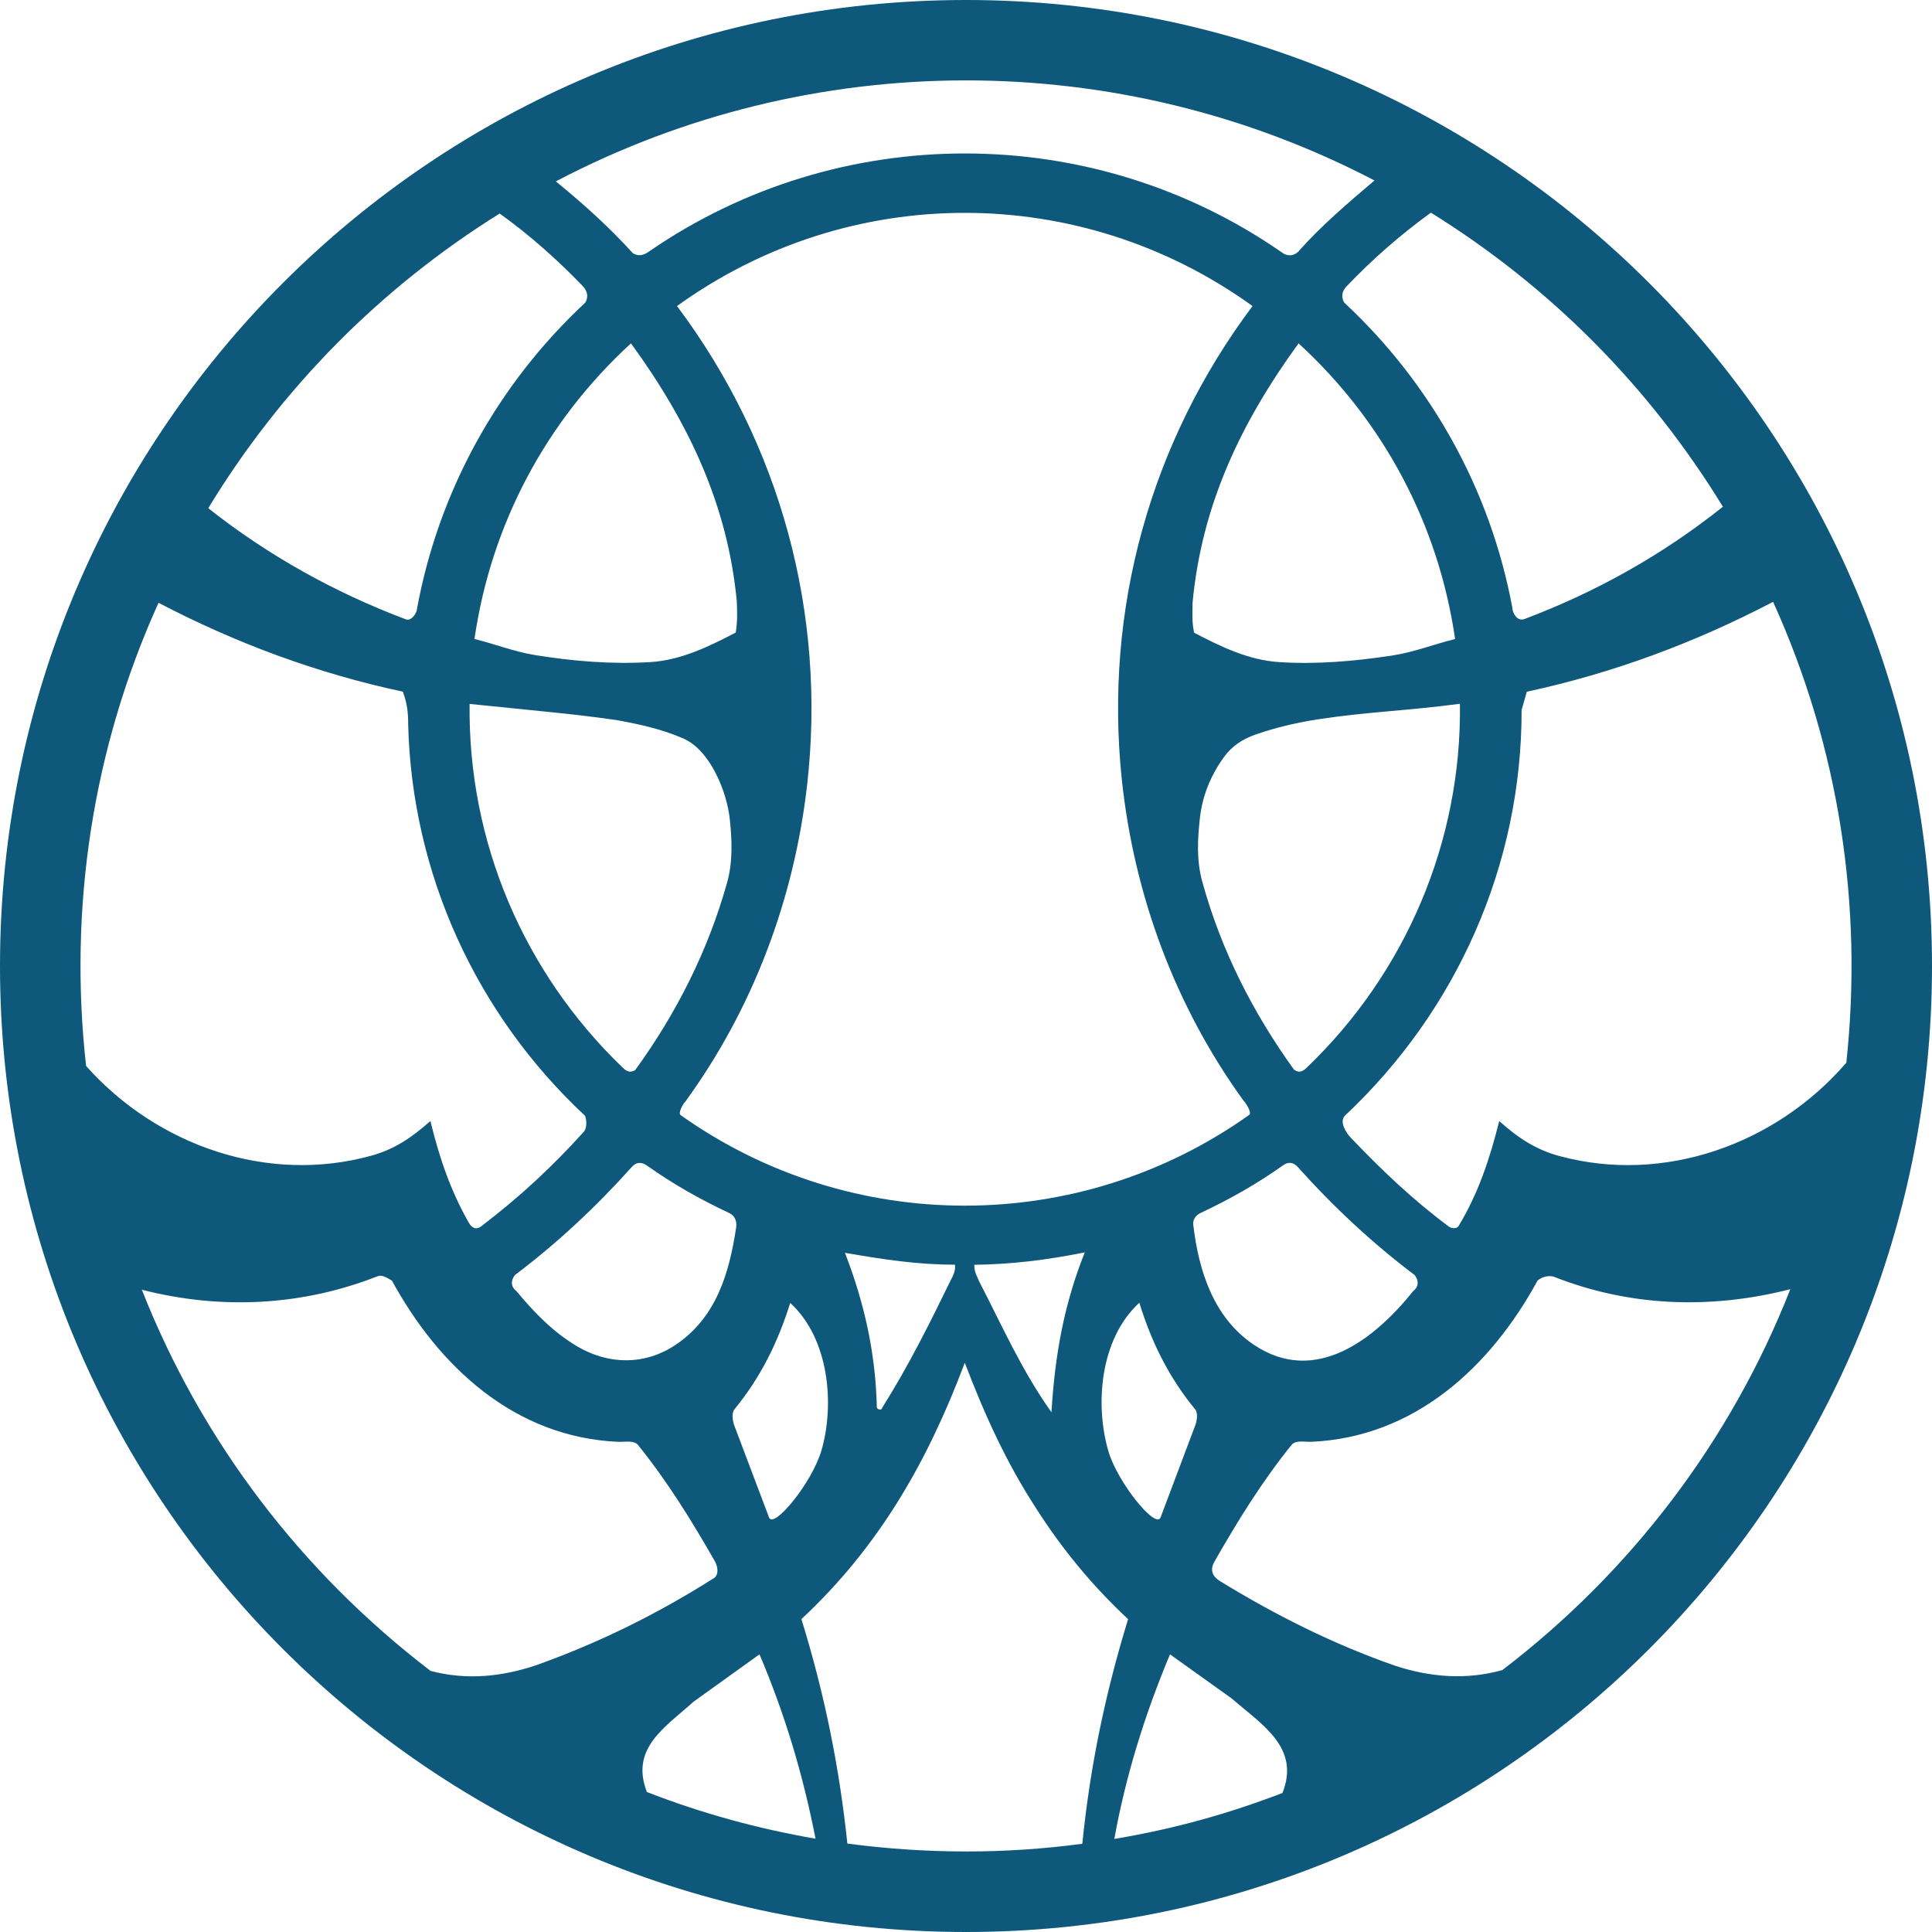
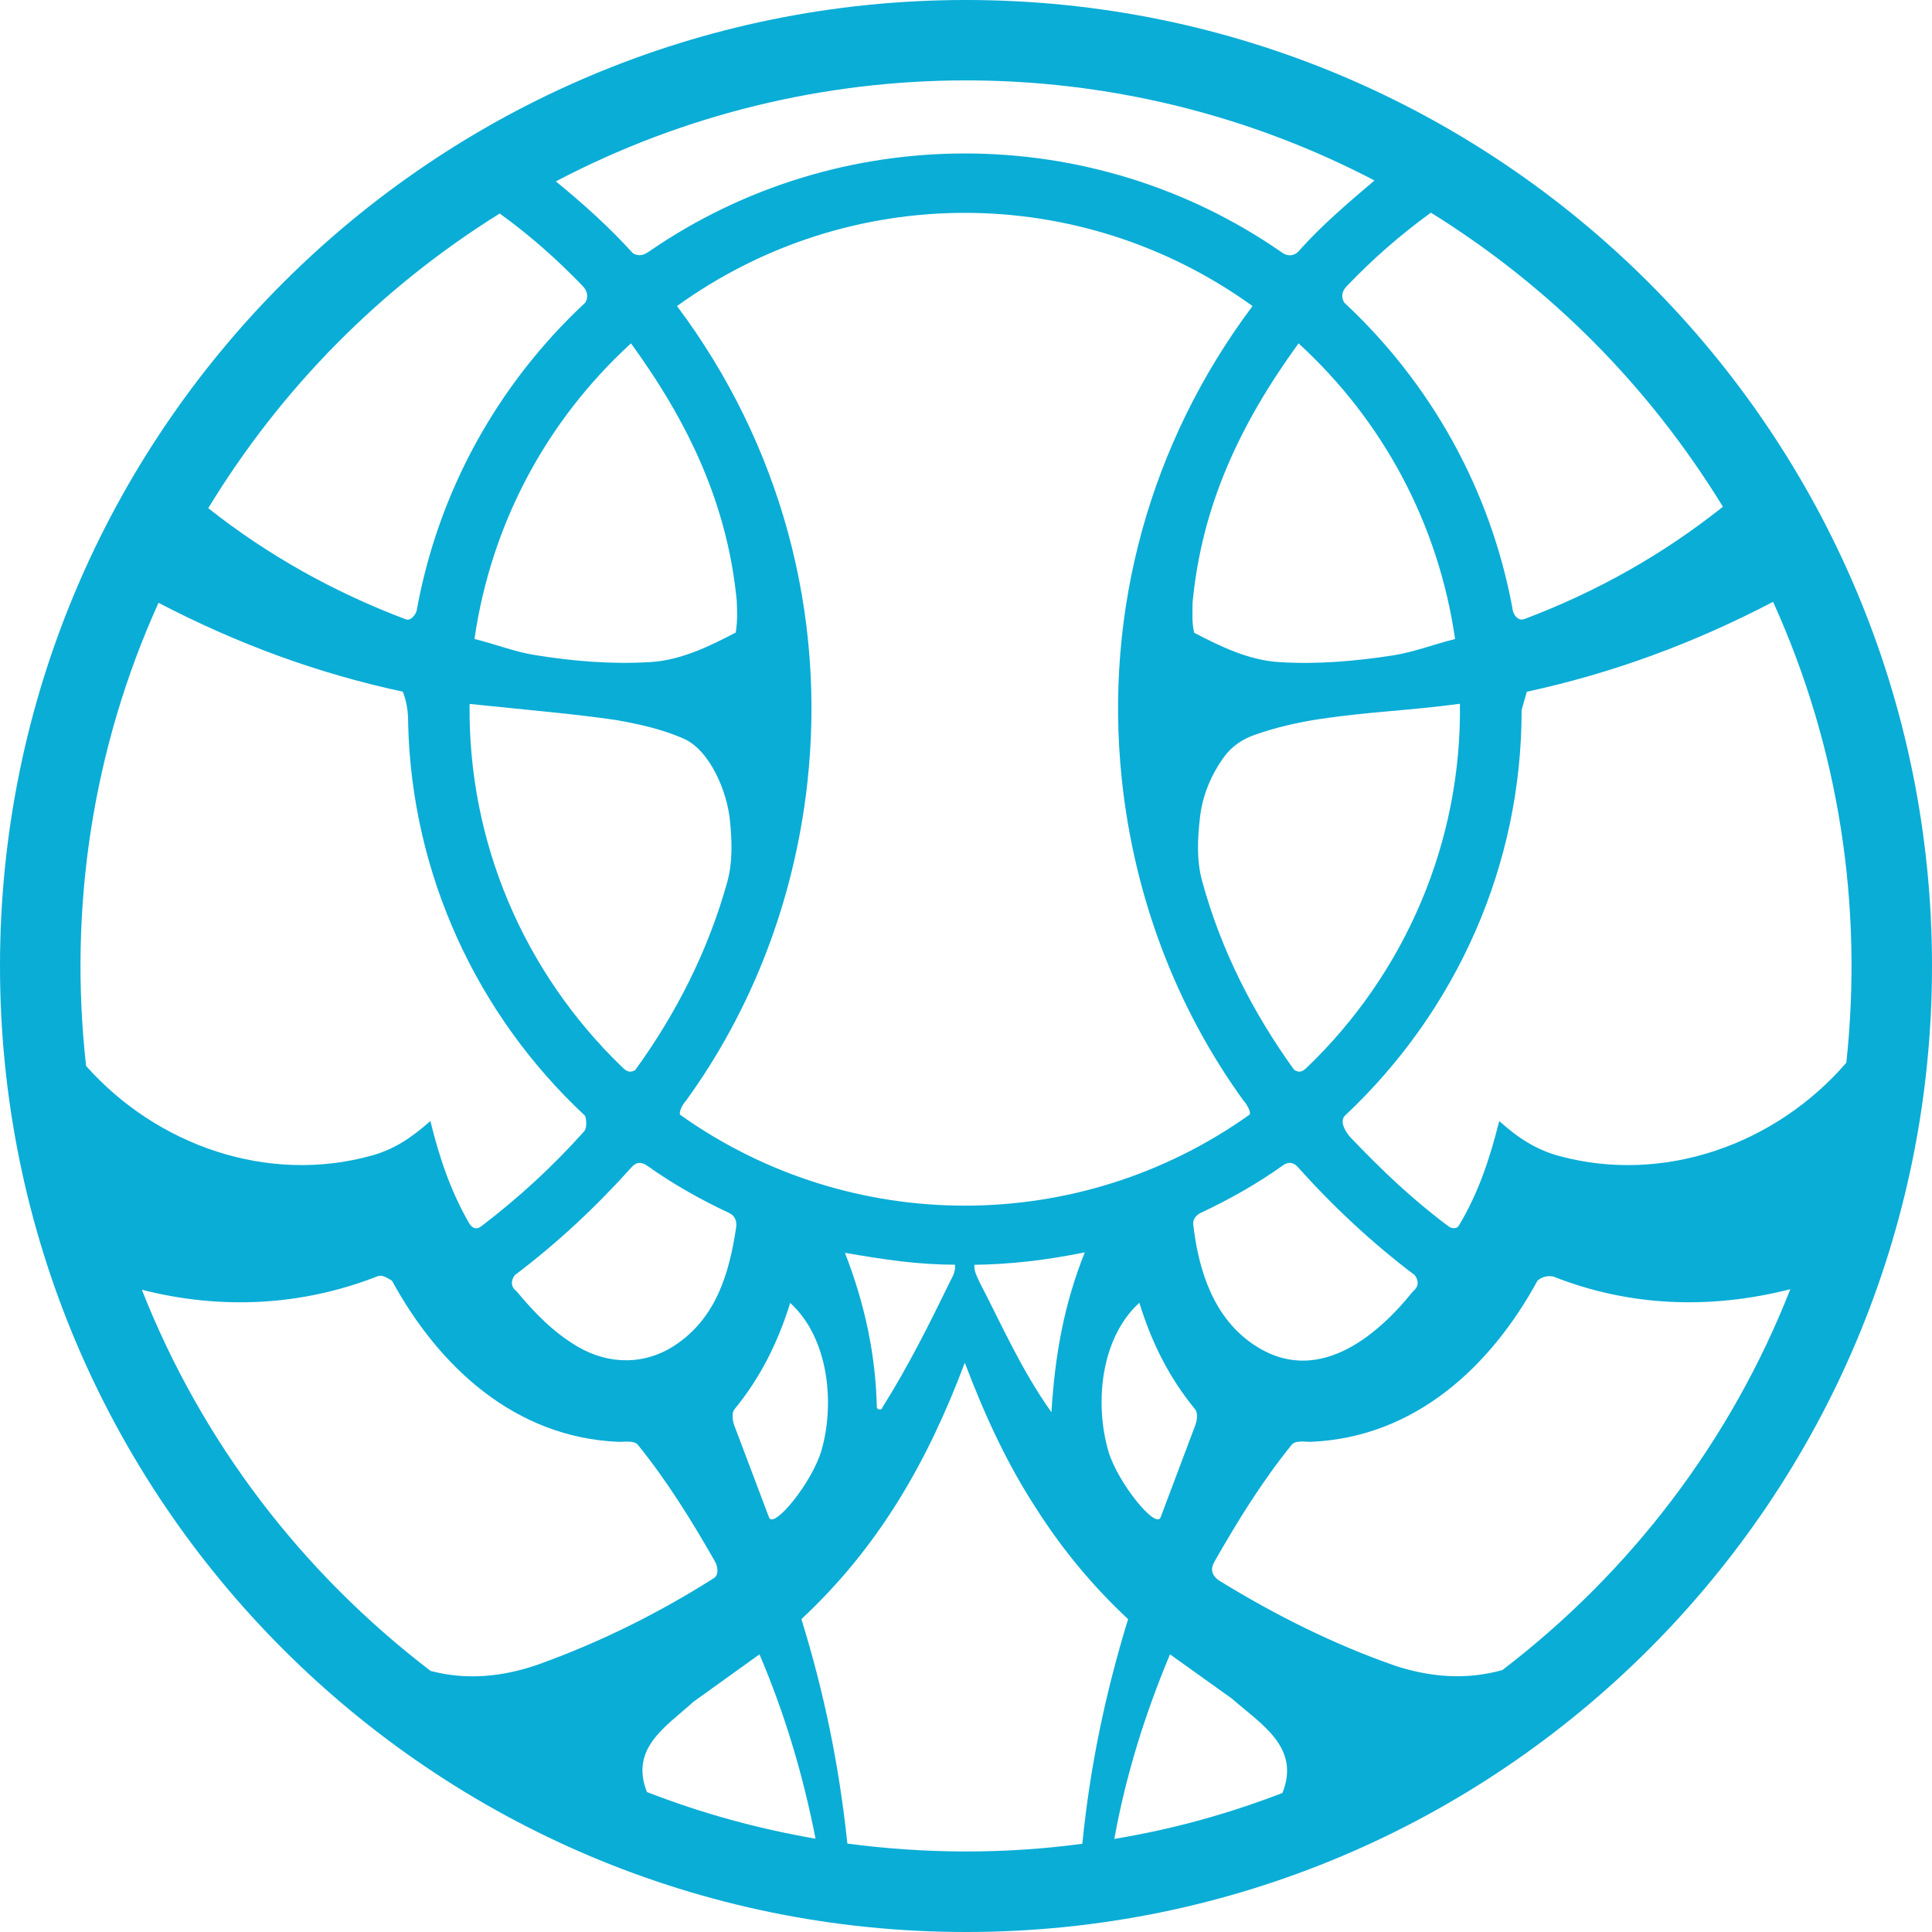
<svg xmlns="http://www.w3.org/2000/svg" id="Layer_1" data-name="Layer 1" viewBox="0 0 991.1 991.1">
  <defs>
    <style>
      .cls-1 {
-         fill: #0e587c;
+         fill: #0aadd6;
      }
    </style>
  </defs>
  <path class="cls-1" d="M991.1,495.55c0,273.68-221.86,495.55-495.55,495.55S0,769.23,0,495.55,221.86,0,495.55,0s495.55,221.86,495.55,495.55ZM657.46,129.4c3.24,2.55,7.13,1.87,9.43-1.33,11.63-12.89,24.6-23.94,38.21-35.49-131.59-68.73-289.04-68.33-419.95.47,14.52,11.88,27.65,23.73,39.54,36.9,3.19,1.74,5.54.94,8.33-.98,97.46-67.14,227.32-66.99,324.45.44ZM640.86,571.9c1.54-1.1-2.14-6.67-2.88-7.18-35.06-48.41-56.22-105.41-62.51-164.95-9.12-86.97,14.59-172.76,67.07-242.77-88.39-63.72-206.83-63.76-295.24,0,53.06,70.83,76.73,157.8,66.75,245.67-6.7,58.74-27.86,114.92-62.59,162.6-1.16,1.04-3.69,5.79-2.32,6.76,87.15,61.9,204.37,62.04,291.72-.12ZM213.7,313.51c11.01-61.19,41.43-116.26,86.61-158.33,1.8-3.23.83-6.17-1.56-8.64-12.98-13.44-26.78-25.74-42.41-37.01-60.97,38.04-111.83,89.27-149.51,151.16,30.83,24.36,64.8,43.24,101.36,57.02,2.27.85,4.53-1.61,5.5-4.19ZM782.09,317.54c37.01-13.97,70.94-33.04,101.75-57.59-38.07-62.07-88.69-112.88-149.8-150.86-16.01,11.62-30.2,24.1-43.38,37.94-2.22,2.33-2.77,5.32-1.11,8.17,44.78,41.71,75.02,96.26,86.25,156.46.09,2.94,2.56,7.29,6.28,5.89ZM377.44,324.49c.97-6.4.7-10.67.52-16.15-4.71-49.31-24.61-91.44-54.27-132.2-43.59,39.91-71.77,92.86-80.29,151.65,10.53,2.58,20.2,6.49,30.86,8.22,19.66,3.19,39.35,4.83,59.3,3.64,15.79-.95,30.15-8.01,43.88-15.16ZM656.26,339.66c19.48,1.23,38.57-.46,57.81-3.36,11.12-1.68,21.37-5.75,32.38-8.5-8.53-58.81-36.69-111.7-80.3-151.66-29.97,41.26-49.69,83.2-54.39,133.18.03,5.37-.42,9.71.82,15.27,13.56,7.06,27.86,14.07,43.67,15.07ZM246.92,629.04c19.3-14.69,36.6-30.66,52.61-48.51,1.69-1.89,1.39-6.21.58-8.16-55.9-52.13-88.8-124.23-90.72-200.69.02-6.04-.52-11.04-2.76-16.86-43.85-9.39-85.27-24.7-125.31-45.59-33.88,74.84-46.2,156.66-37.16,237.6,36.5,41,93.41,60.78,146.62,45.94,11.4-3.18,20.23-9.03,30.01-17.69,4.67,19.15,10.43,35.85,19.66,52.08,1.34,2.36,3.46,4.18,6.47,1.89ZM748.25,628.91c10.02-16.57,15.89-34.09,20.85-53.81,9.9,8.9,19.11,14.75,30.79,17.92,53.66,14.57,111.06-5.92,147.26-47.85,8.64-80.47-3.64-161.56-37.57-236.43-40.4,21.1-82.08,36.56-126.34,46.11l-2.67,9.39c.12,79.17-33.1,154.13-90.73,208.17-2.92,3.23.87,8.9,3.13,11.26,15.9,16.67,31.93,31.94,50.36,45.61,1.3.96,4,1.18,4.94-.37ZM350.56,378.84c-11.12-4.83-22.56-7.34-34.52-9.48-11.83-1.72-23.2-3-35.21-4.21l-39.93-4.04c-.85,70.85,27.8,137.64,78.22,186.28,2.08,2.01,3.8,3.26,6.72,1.57,21.21-29.22,37.44-61.38,47.18-96.29,2.95-10.57,2.49-21.56,1.38-32.25-1.49-14.4-10.15-35.63-23.84-41.57ZM616.78,452.35c9.69,35.27,25.99,67.14,46.98,96.31,2.43,1.89,4.39,1.13,6.39-.78,50.96-48.71,79.73-116.25,78.78-186.85-26.35,3.53-47.1,4.07-72.53,7.93-11.21,1.74-21.75,4.17-32.34,7.87-6.73,2.35-12.16,5.91-16.37,11.79-6.5,9.09-10.86,19.47-12.13,30.87-1.19,10.7-1.88,21.61,1.21,32.85ZM377.62,629.83c.5-3.3-.5-6.14-3.68-7.63-14.72-6.89-28.64-14.77-41.86-24.14-2.76-1.95-5.47-2.21-7.92.53-18.32,20.45-38.18,39.03-60.03,55.52-2.27,3-2.03,6.11.8,8.22,9.16,11.07,18.93,21.11,31.19,28.36,16.22,9.59,34.89,9.67,50.51-.83,20.77-13.98,27.41-36.49,30.99-60.03ZM724.93,662.36c2.76-2.13,3.1-5.18.84-8.21-21.85-16.49-41.71-35.06-60.06-55.52-2.18-2.44-4.86-2.74-7.47-.87-13.39,9.55-27.4,17.44-42.31,24.46-2.24,1.06-4.12,3.23-3.81,5.93,2.78,23.92,10.48,47.89,31.15,61.74,31.53,21.13,61.97-2.96,81.66-27.53ZM487.53,657.11c1.66-3.12,2.76-5.53,2.35-8.35-19.03.05-36.99-2.7-56.43-6.08,10.28,26.53,15.74,52.21,16.37,79.4.43,1.06,1.76,1.11,2.25.88.31-.14.5-.81.93-1.5,12.98-20.68,23.68-42.09,34.53-64.35ZM539.38,724.48c1.82-29.55,6.48-55.49,17.11-82.02-20.02,4.03-38.02,6.12-56.66,6.37-.14,3.62,1.37,5.8,2.52,8.63,11.62,22.36,21.51,45.17,37.03,67.01ZM366.7,800.88c-12.04-21.08-24.4-41.01-39.41-59.63-2.05-2.54-7.15-1.48-10.04-1.6-52.97-2.26-91.9-38.23-116.17-82.65-1.92-1.09-4.83-3.3-7.36-2.3-38.36,15.06-79.74,17.44-120.95,6.93,30.78,78.09,82.07,145.02,148.12,195.54,18.38,4.85,36.71,3.05,54.68-3.11,31.97-11.44,62.01-26.33,90.64-44.48,2.76-1.75,1.96-6.13.5-8.69ZM622.9,801.32c-2.48,4.34-.57,7.64,3,9.82,28.6,17.51,58.16,32.34,89.87,43.4,18.09,5.89,36.34,7.36,54.92,2.2,65.73-50.24,117.07-117.34,147.73-195.39-41.69,10.63-83.11,8.74-121.61-6.51-3.02-.56-5.78.19-8.05,2.08-24.24,44.49-63.18,80.42-116.12,82.71-2.94.13-7.98-.99-10.05,1.56-15.12,18.71-27.6,38.9-39.71,60.13ZM421.46,743.86c6.72-23.33,3.98-57.12-16.09-75.47-6.45,20.68-15.41,38.48-28.58,54.54-1.61,1.96-.92,6.16-.1,8.34l17.83,47.19c2.33,6.16,22.12-17.83,26.94-34.61ZM595.39,778.37l17.81-47.31c.81-2.14,1.47-6.18-.12-8.11-13.18-16.03-22.16-33.81-28.62-54.65-20.33,18.66-22.84,52.61-15.8,76.37,4.69,15.83,24.31,40.13,26.73,33.7ZM555.22,945.85c4.02-40.22,11.97-77.68,23.48-115.24-18.31-17.08-33.75-35.8-47.15-56.79-15.21-23.38-26.3-47.67-36.62-74.74-19.3,51.33-44.32,94.68-83.82,131.52,11.75,37.83,19.47,75.81,23.58,115.15,40.29,5.29,80.44,5.46,120.53.09ZM331.86,919.3c28.57,11.07,56.53,18.71,86.51,23.94-6.43-32.72-15.56-63.51-28.76-94.58l-33.78,24.26c-14.42,13.04-32.73,23.81-23.98,46.38ZM631.86,871.3l-31.66-22.64c-13.06,31.22-22.68,62.26-28.57,94.69,30.8-5.12,58.53-12.94,86.25-23.56,9.32-23.38-10.66-35.1-26.02-48.49Z" />
</svg>
